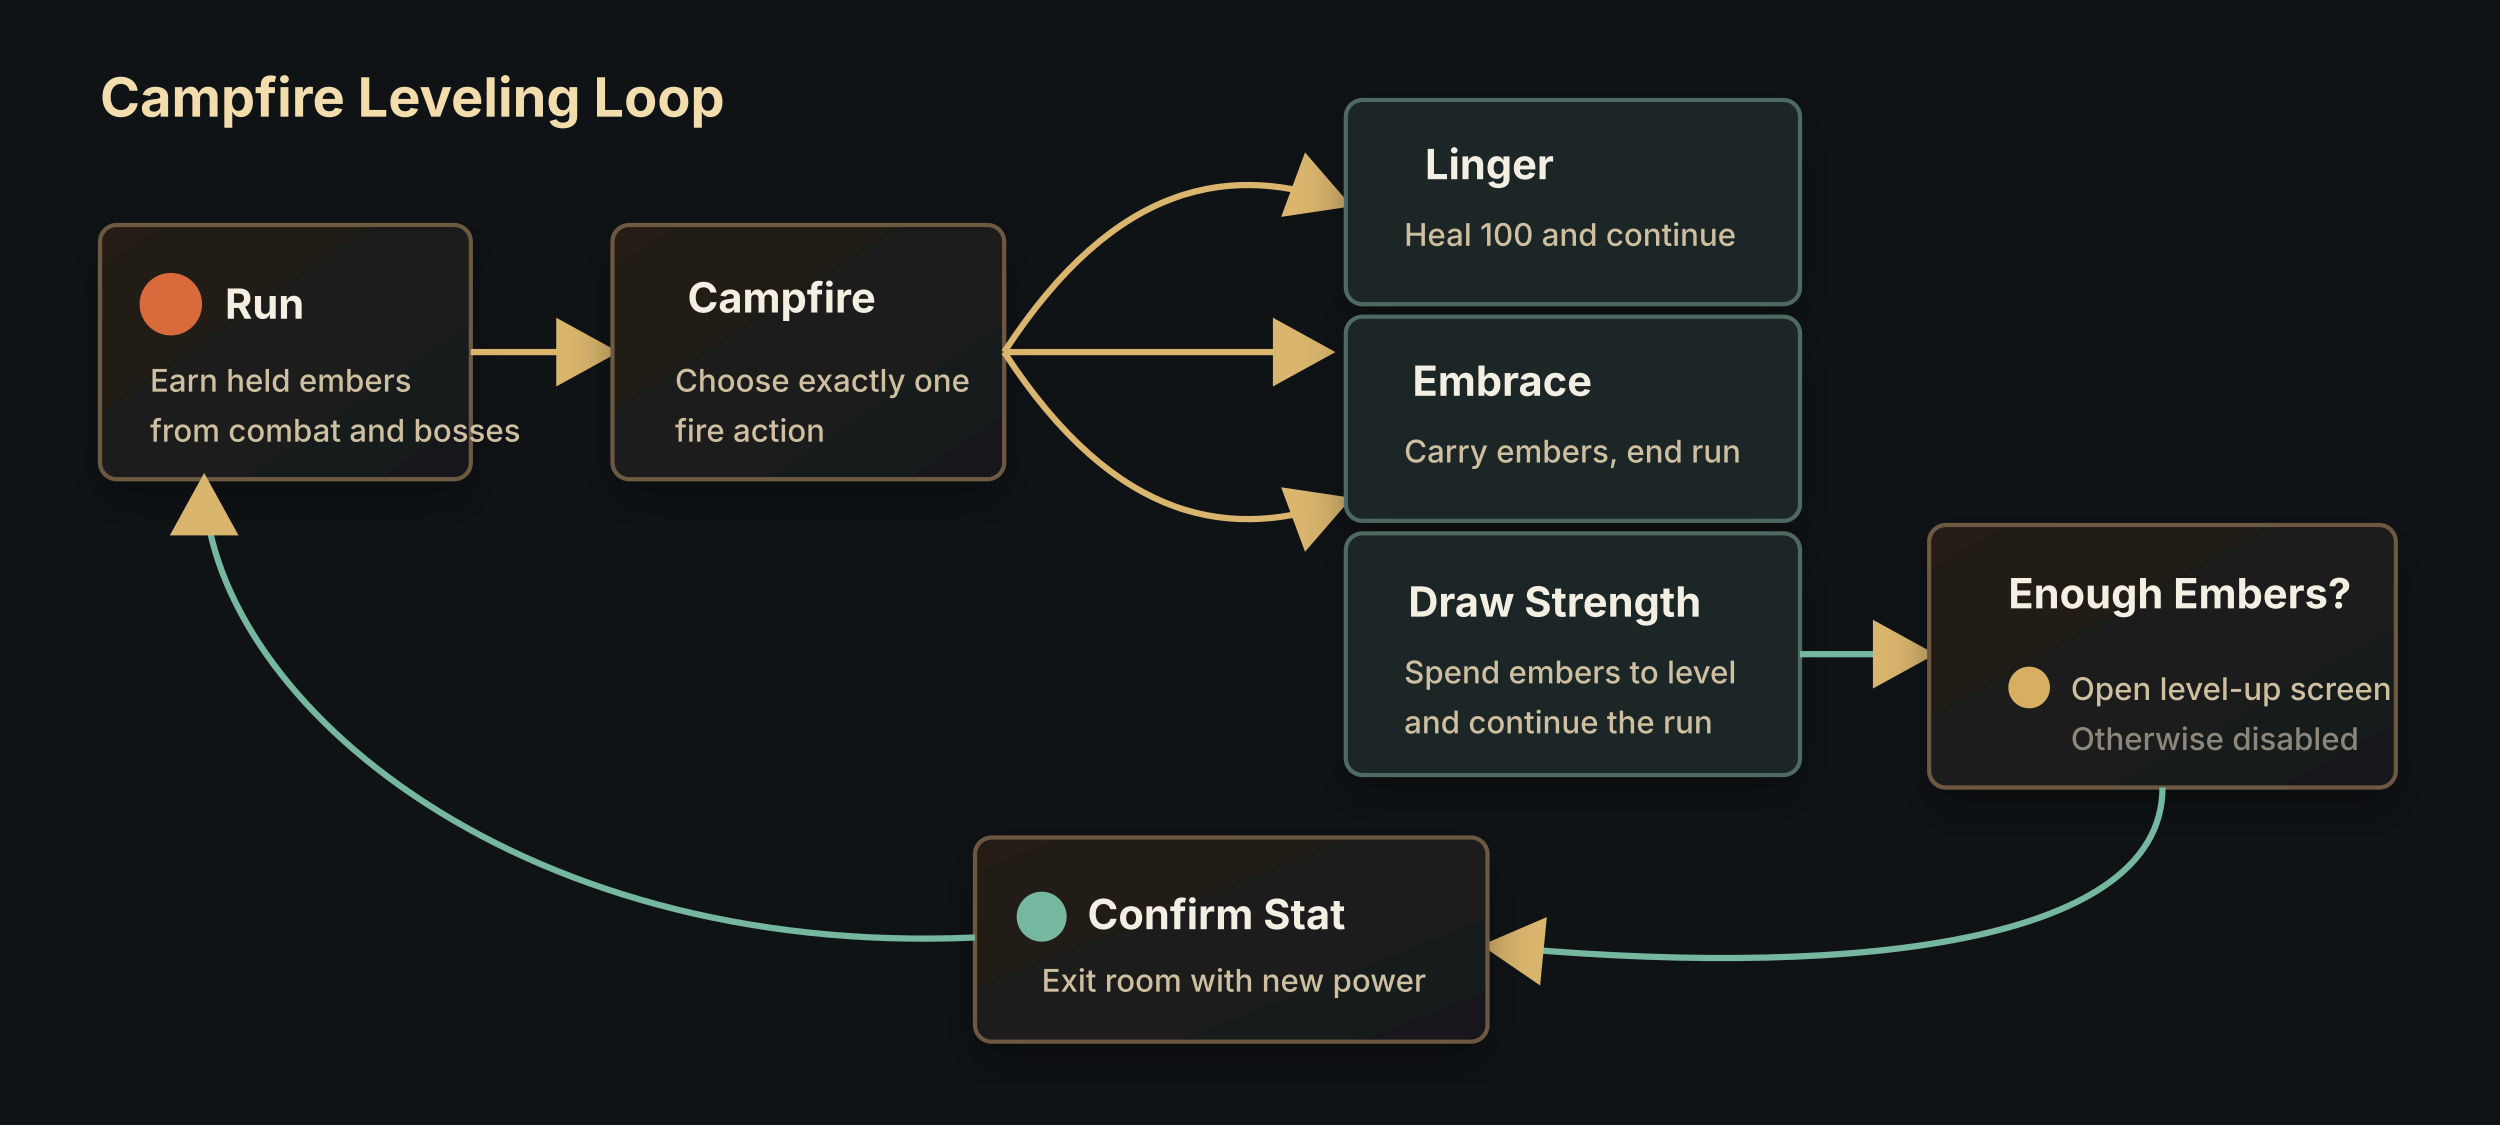
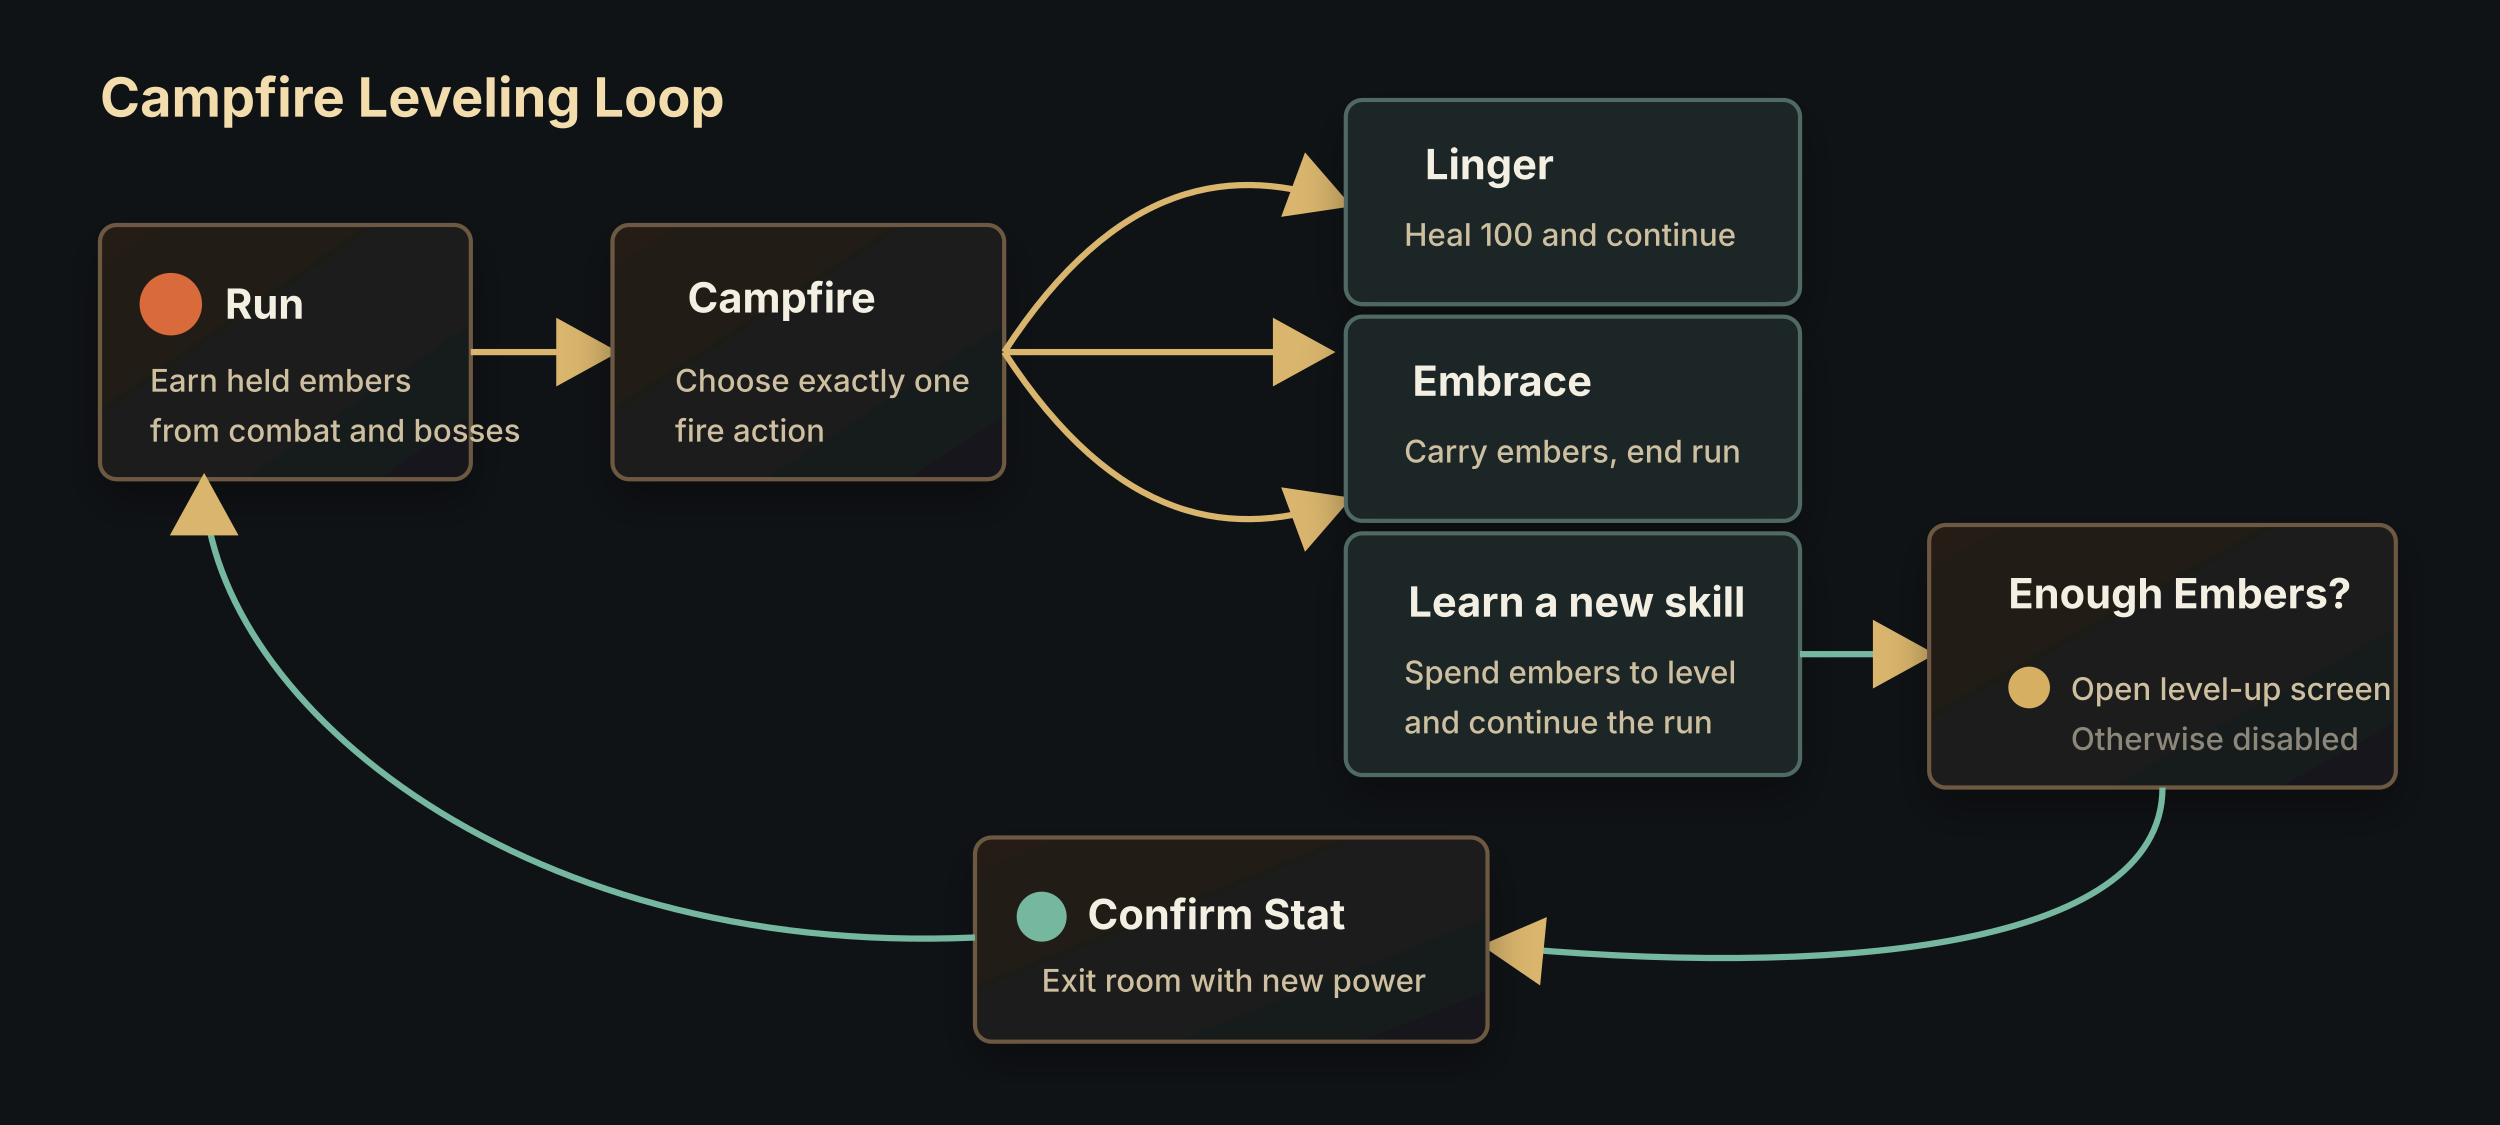
<svg xmlns="http://www.w3.org/2000/svg" width="1200" height="540" viewBox="0 0 1200 540" role="img" aria-labelledby="title desc">
  <defs>
    <linearGradient id="panel" x1="0" y1="0" x2="1" y2="1">
      <stop offset="0" stop-color="#261d18" />
      <stop offset="1" stop-color="#14191c" />
    </linearGradient>
    <filter id="shadow" x="-20%" y="-20%" width="140%" height="140%">
      <feDropShadow dx="0" dy="10" stdDeviation="10" flood-color="#000000" flood-opacity="0.34" />
    </filter>
    <marker id="arrow" markerWidth="11" markerHeight="11" refX="9" refY="5.5" orient="auto">
      <path d="M 0 0 L 10 5.5 L 0 11 z" fill="#d9b56d" />
    </marker>
    <style>
      .bg { fill: #101316; }
      .card { fill: url(#panel); stroke: #6d5942; stroke-width: 2; filter: url(#shadow); }
      .choice { fill: #1b2526; stroke: #506963; stroke-width: 2; filter: url(#shadow); }
      .disabled { fill: #1b1b1b; stroke: #4a4a4a; stroke-width: 2; opacity: 0.72; }
      .title { font: 700 26px Inter, Arial, sans-serif; fill: #f3ddad; }
      .label { font: 700 20px Inter, Arial, sans-serif; fill: #f4efe3; }
      .body { font: 500 15px Inter, Arial, sans-serif; fill: #cdbf9f; }
      .muted { font: 500 15px Inter, Arial, sans-serif; fill: #8c877a; }
      .line { fill: none; stroke: #d9b56d; stroke-width: 3; marker-end: url(#arrow); }
      .line2 { fill: none; stroke: #76b79f; stroke-width: 3; marker-end: url(#arrow); }
      .ember { fill: #d96a3b; }
      .gold { fill: #d7af62; }
      .green { fill: #76b79f; }
    </style>
  </defs>
  <rect class="bg" width="1200" height="540" />
  <text class="title" x="48" y="56">Campfire Leveling Loop</text>
  <rect class="card" x="48" y="108" rx="8" width="178" height="122" />
  <circle class="ember" cx="82" cy="146" r="15" />
  <text class="label" x="108" y="153">Run</text>
  <text class="body" x="72" y="188">Earn held embers</text>
  <text class="body" x="72" y="212">from combat and bosses</text>
  <path class="line" d="M 226 169 L 294 169" />
  <rect class="card" x="294" y="108" rx="8" width="188" height="122" />
  <text class="label" x="330" y="150">Campfire</text>
  <text class="body" x="324" y="188">Choose exactly one</text>
  <text class="body" x="324" y="212">fire action</text>
  <path class="line" d="M 482 169 C 536 86 592 78 646 98" />
  <path class="line" d="M 482 169 L 638 169" />
  <path class="line" d="M 482 169 C 536 252 592 260 646 240" />
  <rect class="choice" x="646" y="48" rx="8" width="218" height="98" />
  <text class="label" x="684" y="86">Linger</text>
  <text class="body" x="674" y="118">Heal 100 and continue</text>
  <rect class="choice" x="646" y="152" rx="8" width="218" height="98" />
  <text class="label" x="678" y="190">Embrace</text>
  <text class="body" x="674" y="222">Carry embers, end run</text>
  <rect class="choice" x="646" y="256" rx="8" width="218" height="116" />
-   <text class="label" x="676" y="296">Draw Strength</text>
+   <text class="label" x="676" y="296">Learn a new skill</text>
  <text class="body" x="674" y="328">Spend embers to level</text>
  <text class="body" x="674" y="352">and continue the run</text>
  <path class="line2" d="M 864 314 L 926 314" />
  <rect class="card" x="926" y="252" rx="8" width="224" height="126" />
  <text class="label" x="964" y="292">Enough Embers?</text>
  <circle class="gold" cx="974" cy="330" r="10" />
  <text class="body" x="994" y="336">Open level-up screen</text>
  <text class="muted" x="994" y="360">Otherwise disabled</text>
  <path class="line2" d="M 1038 378 C 1038 456 878 470 714 454" />
  <rect class="card" x="468" y="402" rx="8" width="246" height="98" />
  <circle class="green" cx="500" cy="440" r="12" />
  <text class="label" x="522" y="446">Confirm Stat</text>
  <text class="body" x="500" y="476">Exit room with new power</text>
  <path class="line2" d="M 468 450 C 244 460 98 332 98 230" />
</svg>
